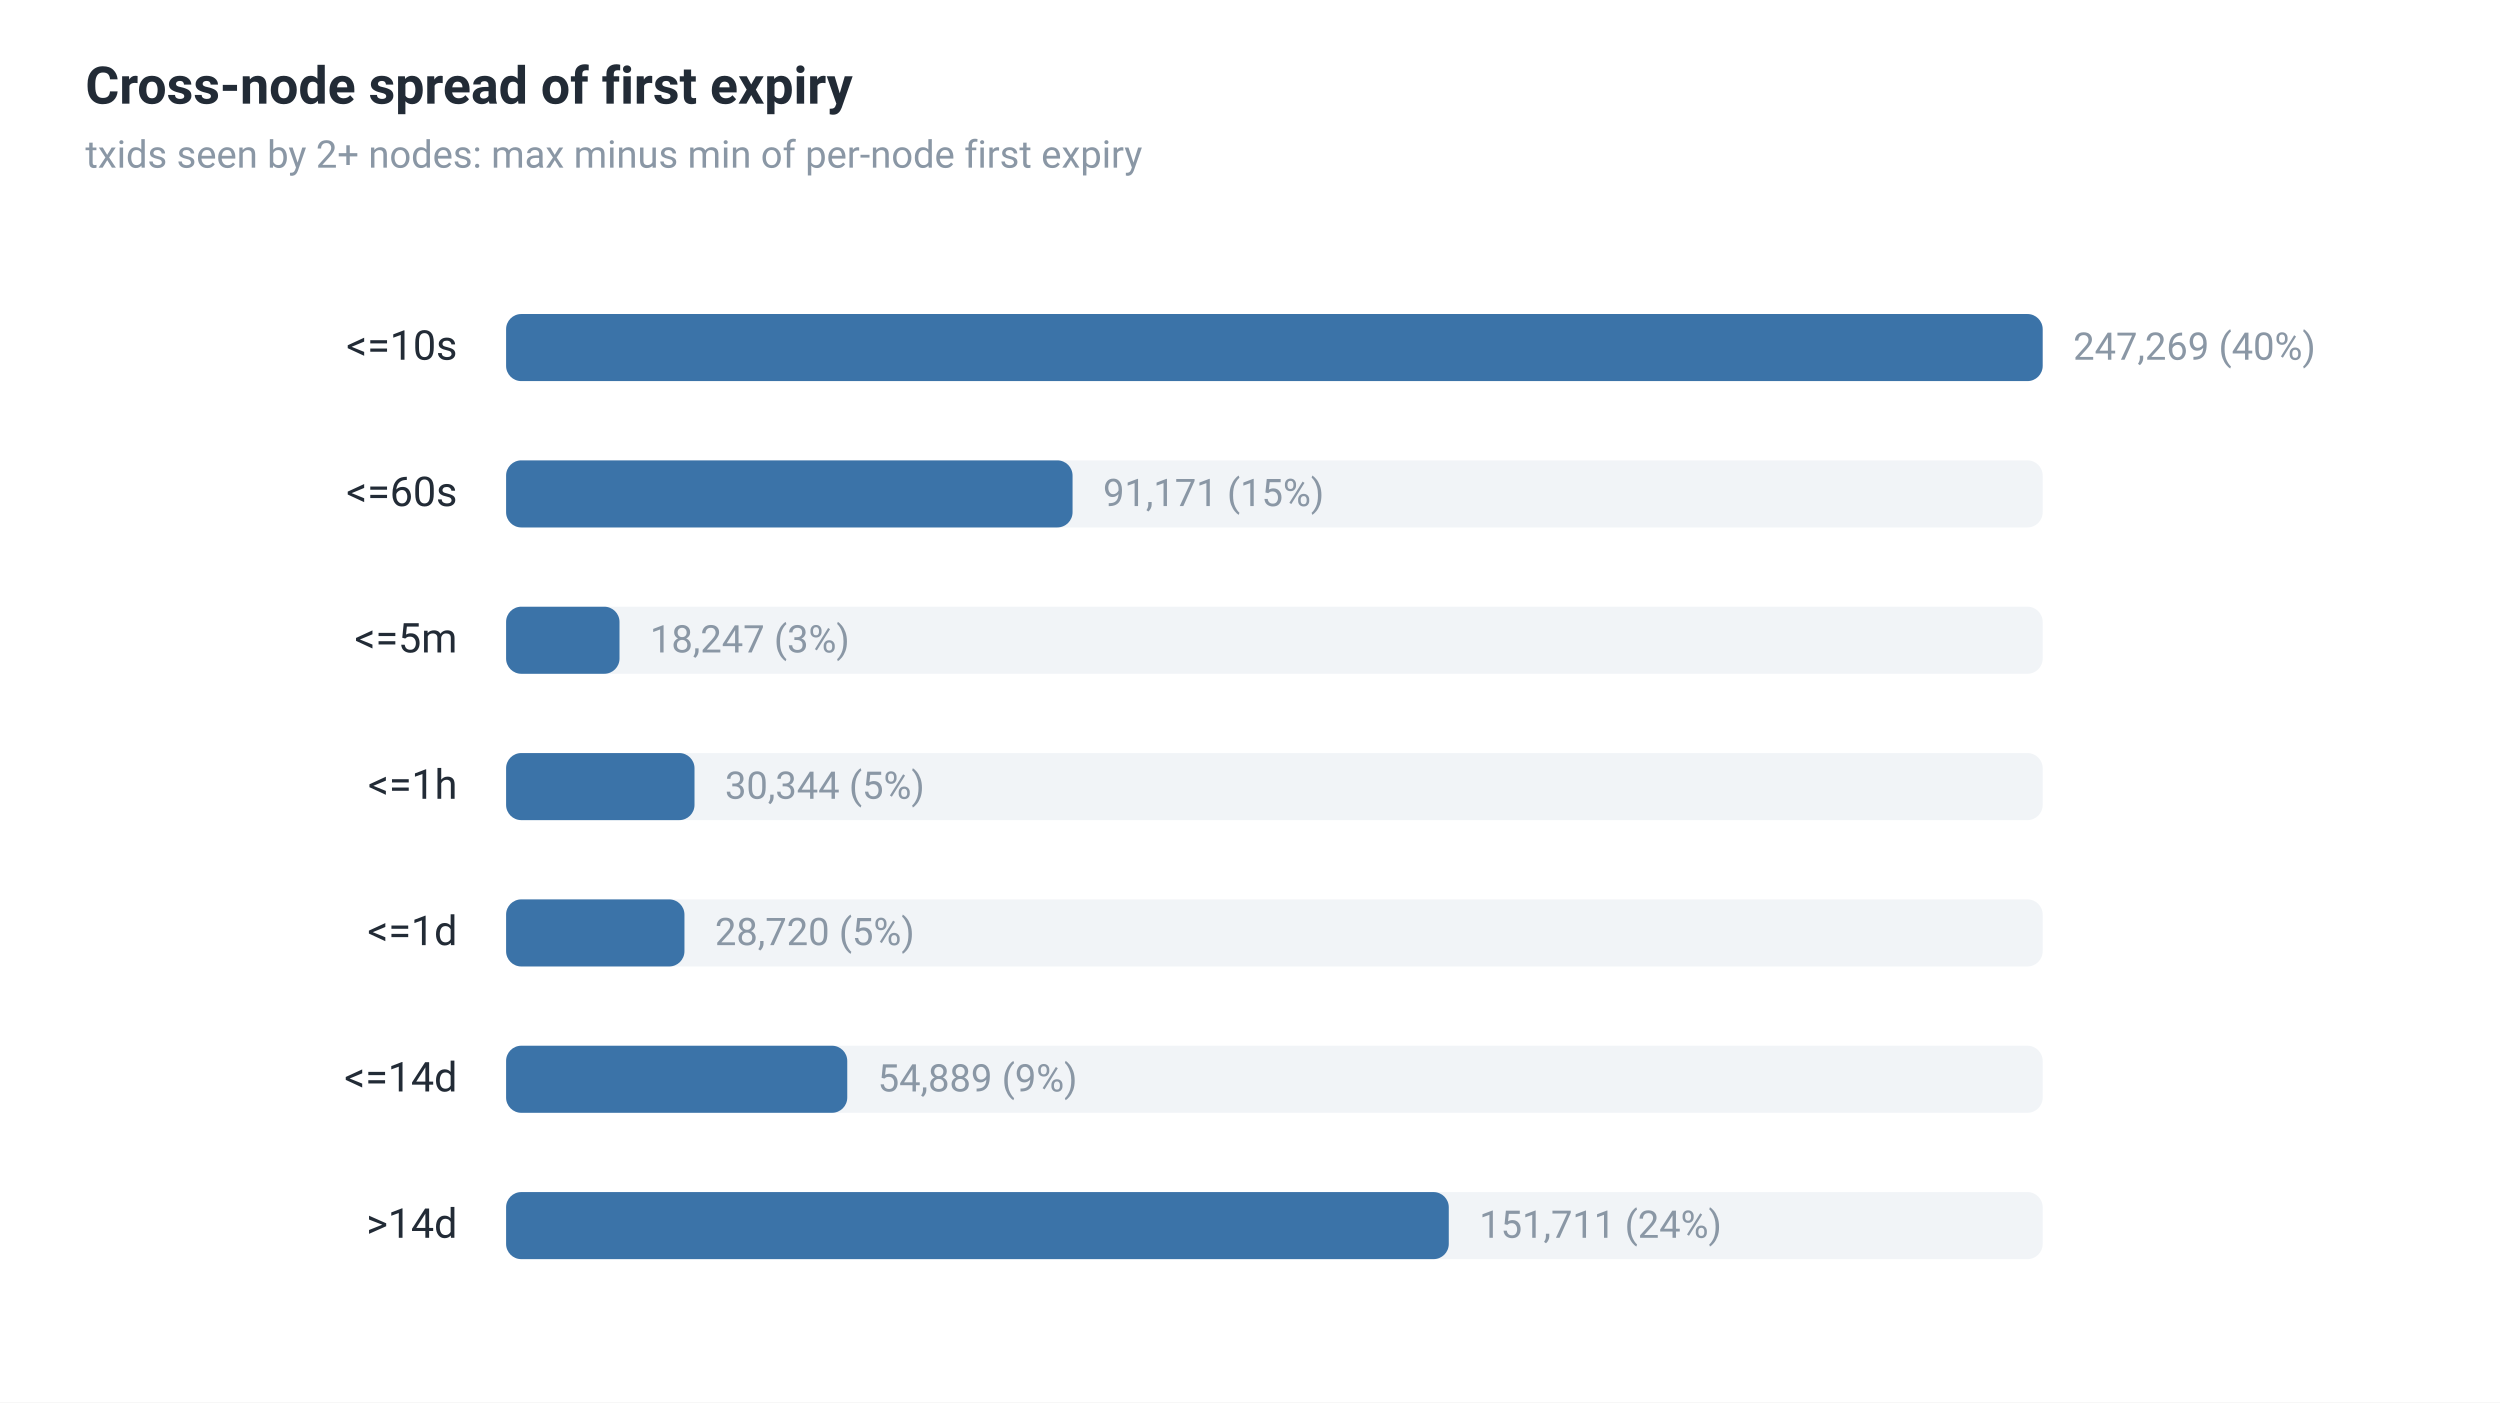
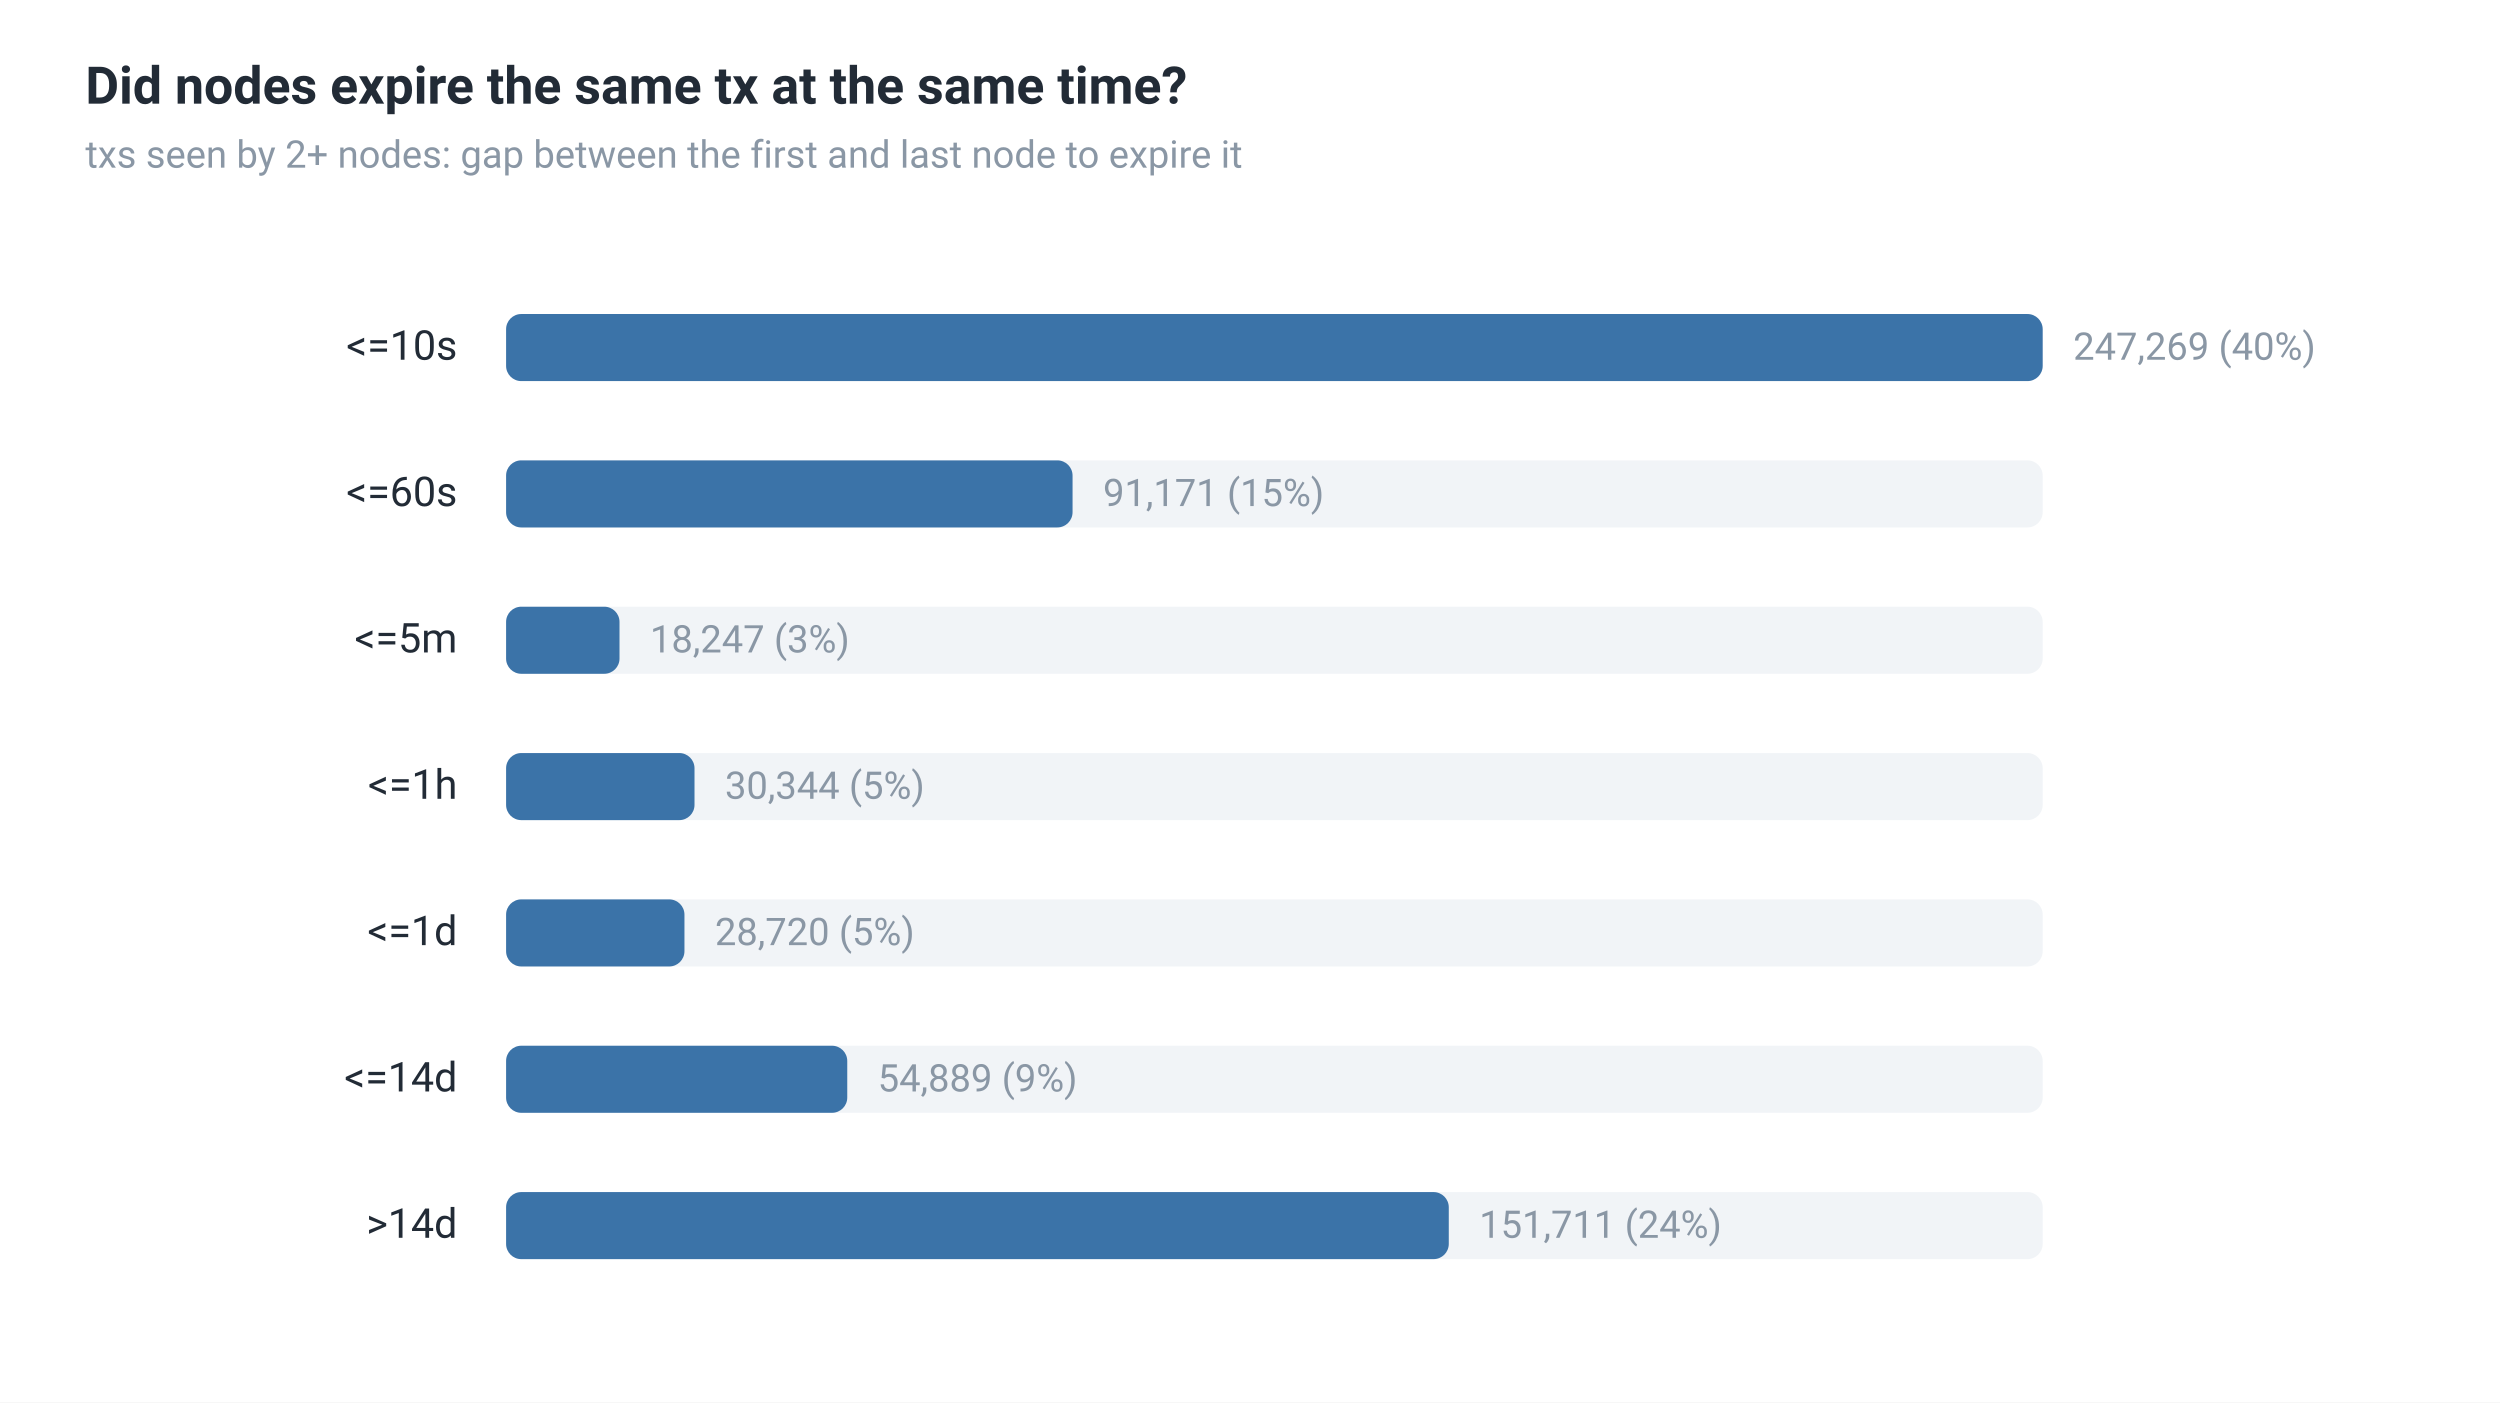
<svg xmlns="http://www.w3.org/2000/svg" width="820" height="460" viewBox="0 0 820 460" font-family="-apple-system,BlinkMacSystemFont,Segoe UI,Roboto,Helvetica,Arial,sans-serif">
  <rect width="820" height="460" fill="#ffffff" />
-   <text x="28" y="34" font-size="17" font-weight="600" fill="#222b36">Cross-node spread of first expiry</text>
-   <text x="28" y="55" font-size="12.5" fill="#8a97a5">txids seen by 2+ nodes: max minus min of per-node first expiry</text>
+   <text x="28" y="34" font-size="17" font-weight="600" fill="#222b36">Did nodes expire the same tx at the same time?</text>
+   <text x="28" y="55" font-size="12.5" fill="#8a97a5">txs seen by 2+ nodes: gap between the first and last node to expire it</text>
  <rect x="166" y="103.0" width="504.0" height="22" rx="5" fill="#f1f4f7" />
  <rect x="166" y="103.0" width="504.0" height="22" rx="5" fill="#3b73a8" />
  <text x="150" y="118.0" text-anchor="end" font-size="13.5" fill="#222b36">&lt;=10s</text>
  <text x="680.0" y="118.0" font-size="12.5" fill="#8a97a5">247,269 (40%)</text>
  <rect x="166" y="151.0" width="504.0" height="22" rx="5" fill="#f1f4f7" />
  <rect x="166" y="151.0" width="185.8" height="22" rx="5" fill="#3b73a8" />
  <text x="150" y="166.0" text-anchor="end" font-size="13.5" fill="#222b36">&lt;=60s</text>
  <text x="361.8" y="166.0" font-size="12.5" fill="#8a97a5">91,171 (15%)</text>
  <rect x="166" y="199.0" width="504.0" height="22" rx="5" fill="#f1f4f7" />
  <rect x="166" y="199.0" width="37.2" height="22" rx="5" fill="#3b73a8" />
  <text x="150" y="214.0" text-anchor="end" font-size="13.5" fill="#222b36">&lt;=5m</text>
  <text x="213.2" y="214.0" font-size="12.5" fill="#8a97a5">18,247 (3%)</text>
  <rect x="166" y="247.0" width="504.0" height="22" rx="5" fill="#f1f4f7" />
  <rect x="166" y="247.0" width="61.8" height="22" rx="5" fill="#3b73a8" />
  <text x="150" y="262.0" text-anchor="end" font-size="13.5" fill="#222b36">&lt;=1h</text>
  <text x="237.8" y="262.0" font-size="12.5" fill="#8a97a5">30,344 (5%)</text>
  <rect x="166" y="295.0" width="504.0" height="22" rx="5" fill="#f1f4f7" />
  <rect x="166" y="295.0" width="58.5" height="22" rx="5" fill="#3b73a8" />
  <text x="150" y="310.0" text-anchor="end" font-size="13.5" fill="#222b36">&lt;=1d</text>
  <text x="234.5" y="310.0" font-size="12.5" fill="#8a97a5">28,720 (5%)</text>
  <rect x="166" y="343.0" width="504.0" height="22" rx="5" fill="#f1f4f7" />
  <rect x="166" y="343.0" width="111.9" height="22" rx="5" fill="#3b73a8" />
  <text x="150" y="358.0" text-anchor="end" font-size="13.5" fill="#222b36">&lt;=14d</text>
  <text x="287.9" y="358.0" font-size="12.5" fill="#8a97a5">54,889 (9%)</text>
  <rect x="166" y="391.0" width="504.0" height="22" rx="5" fill="#f1f4f7" />
  <rect x="166" y="391.0" width="309.2" height="22" rx="5" fill="#3b73a8" />
  <text x="150" y="406.0" text-anchor="end" font-size="13.5" fill="#222b36">&gt;14d</text>
  <text x="485.2" y="406.0" font-size="12.5" fill="#8a97a5">151,711 (24%)</text>
</svg>
